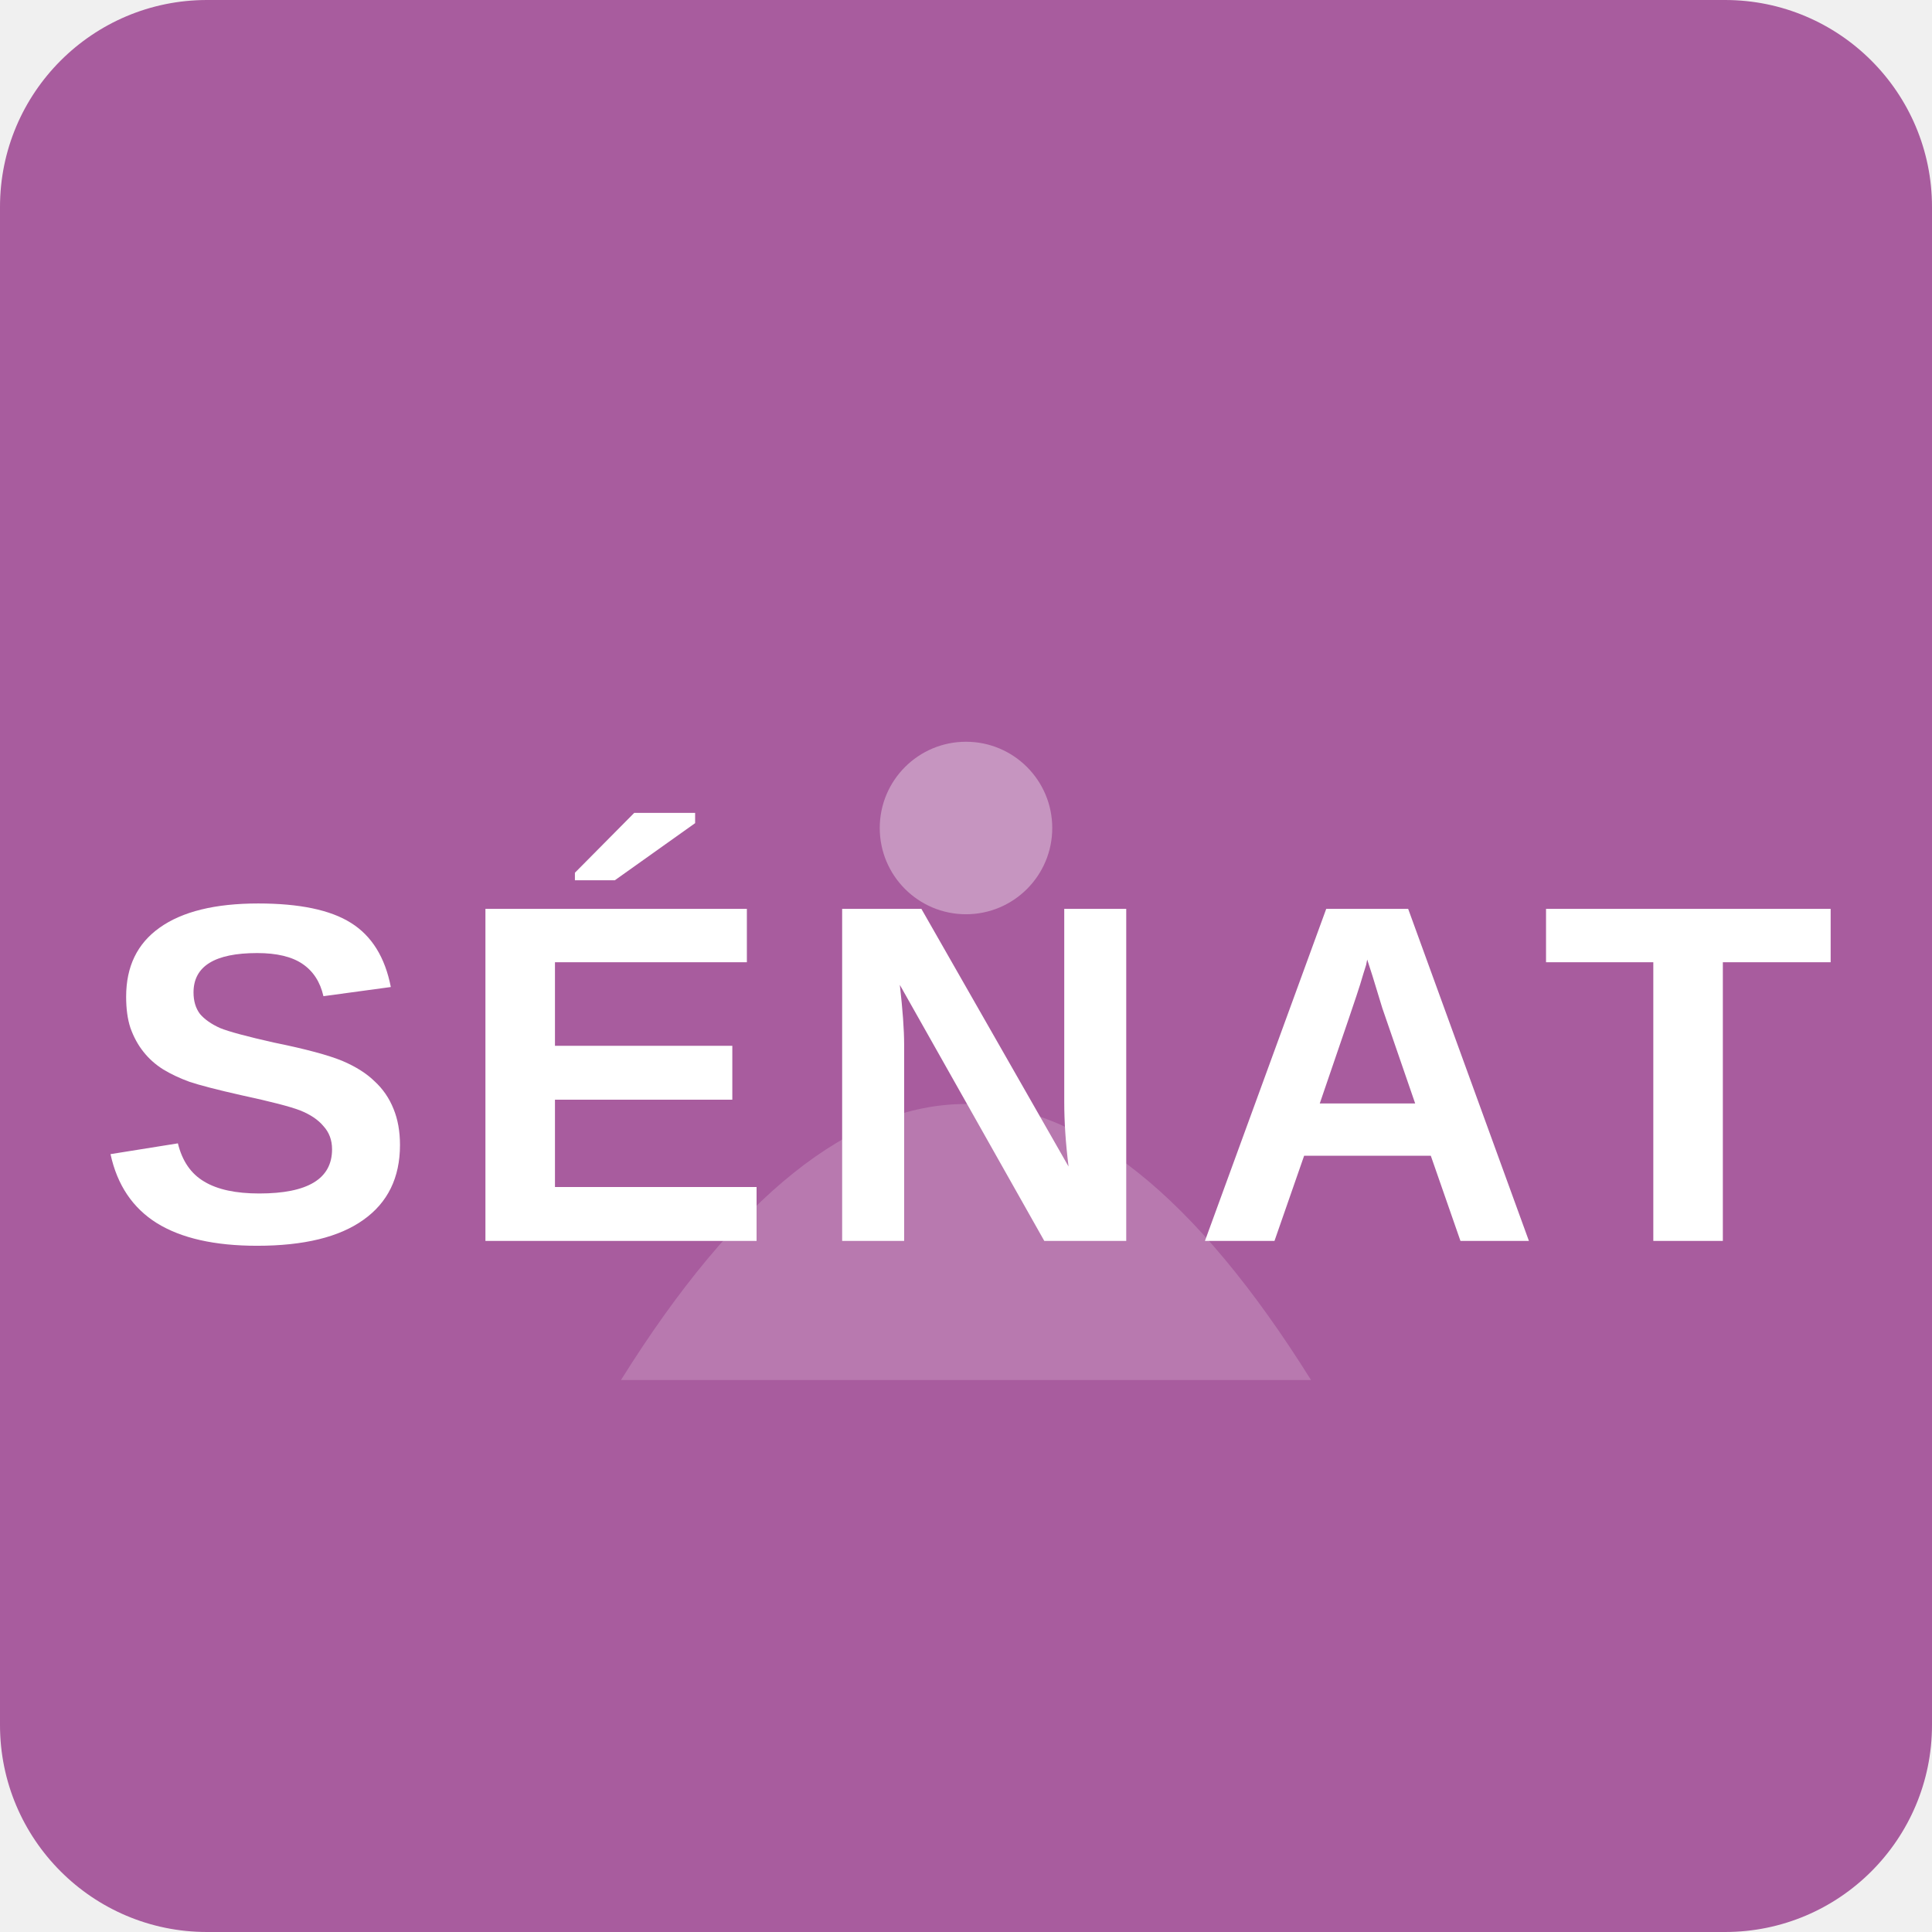
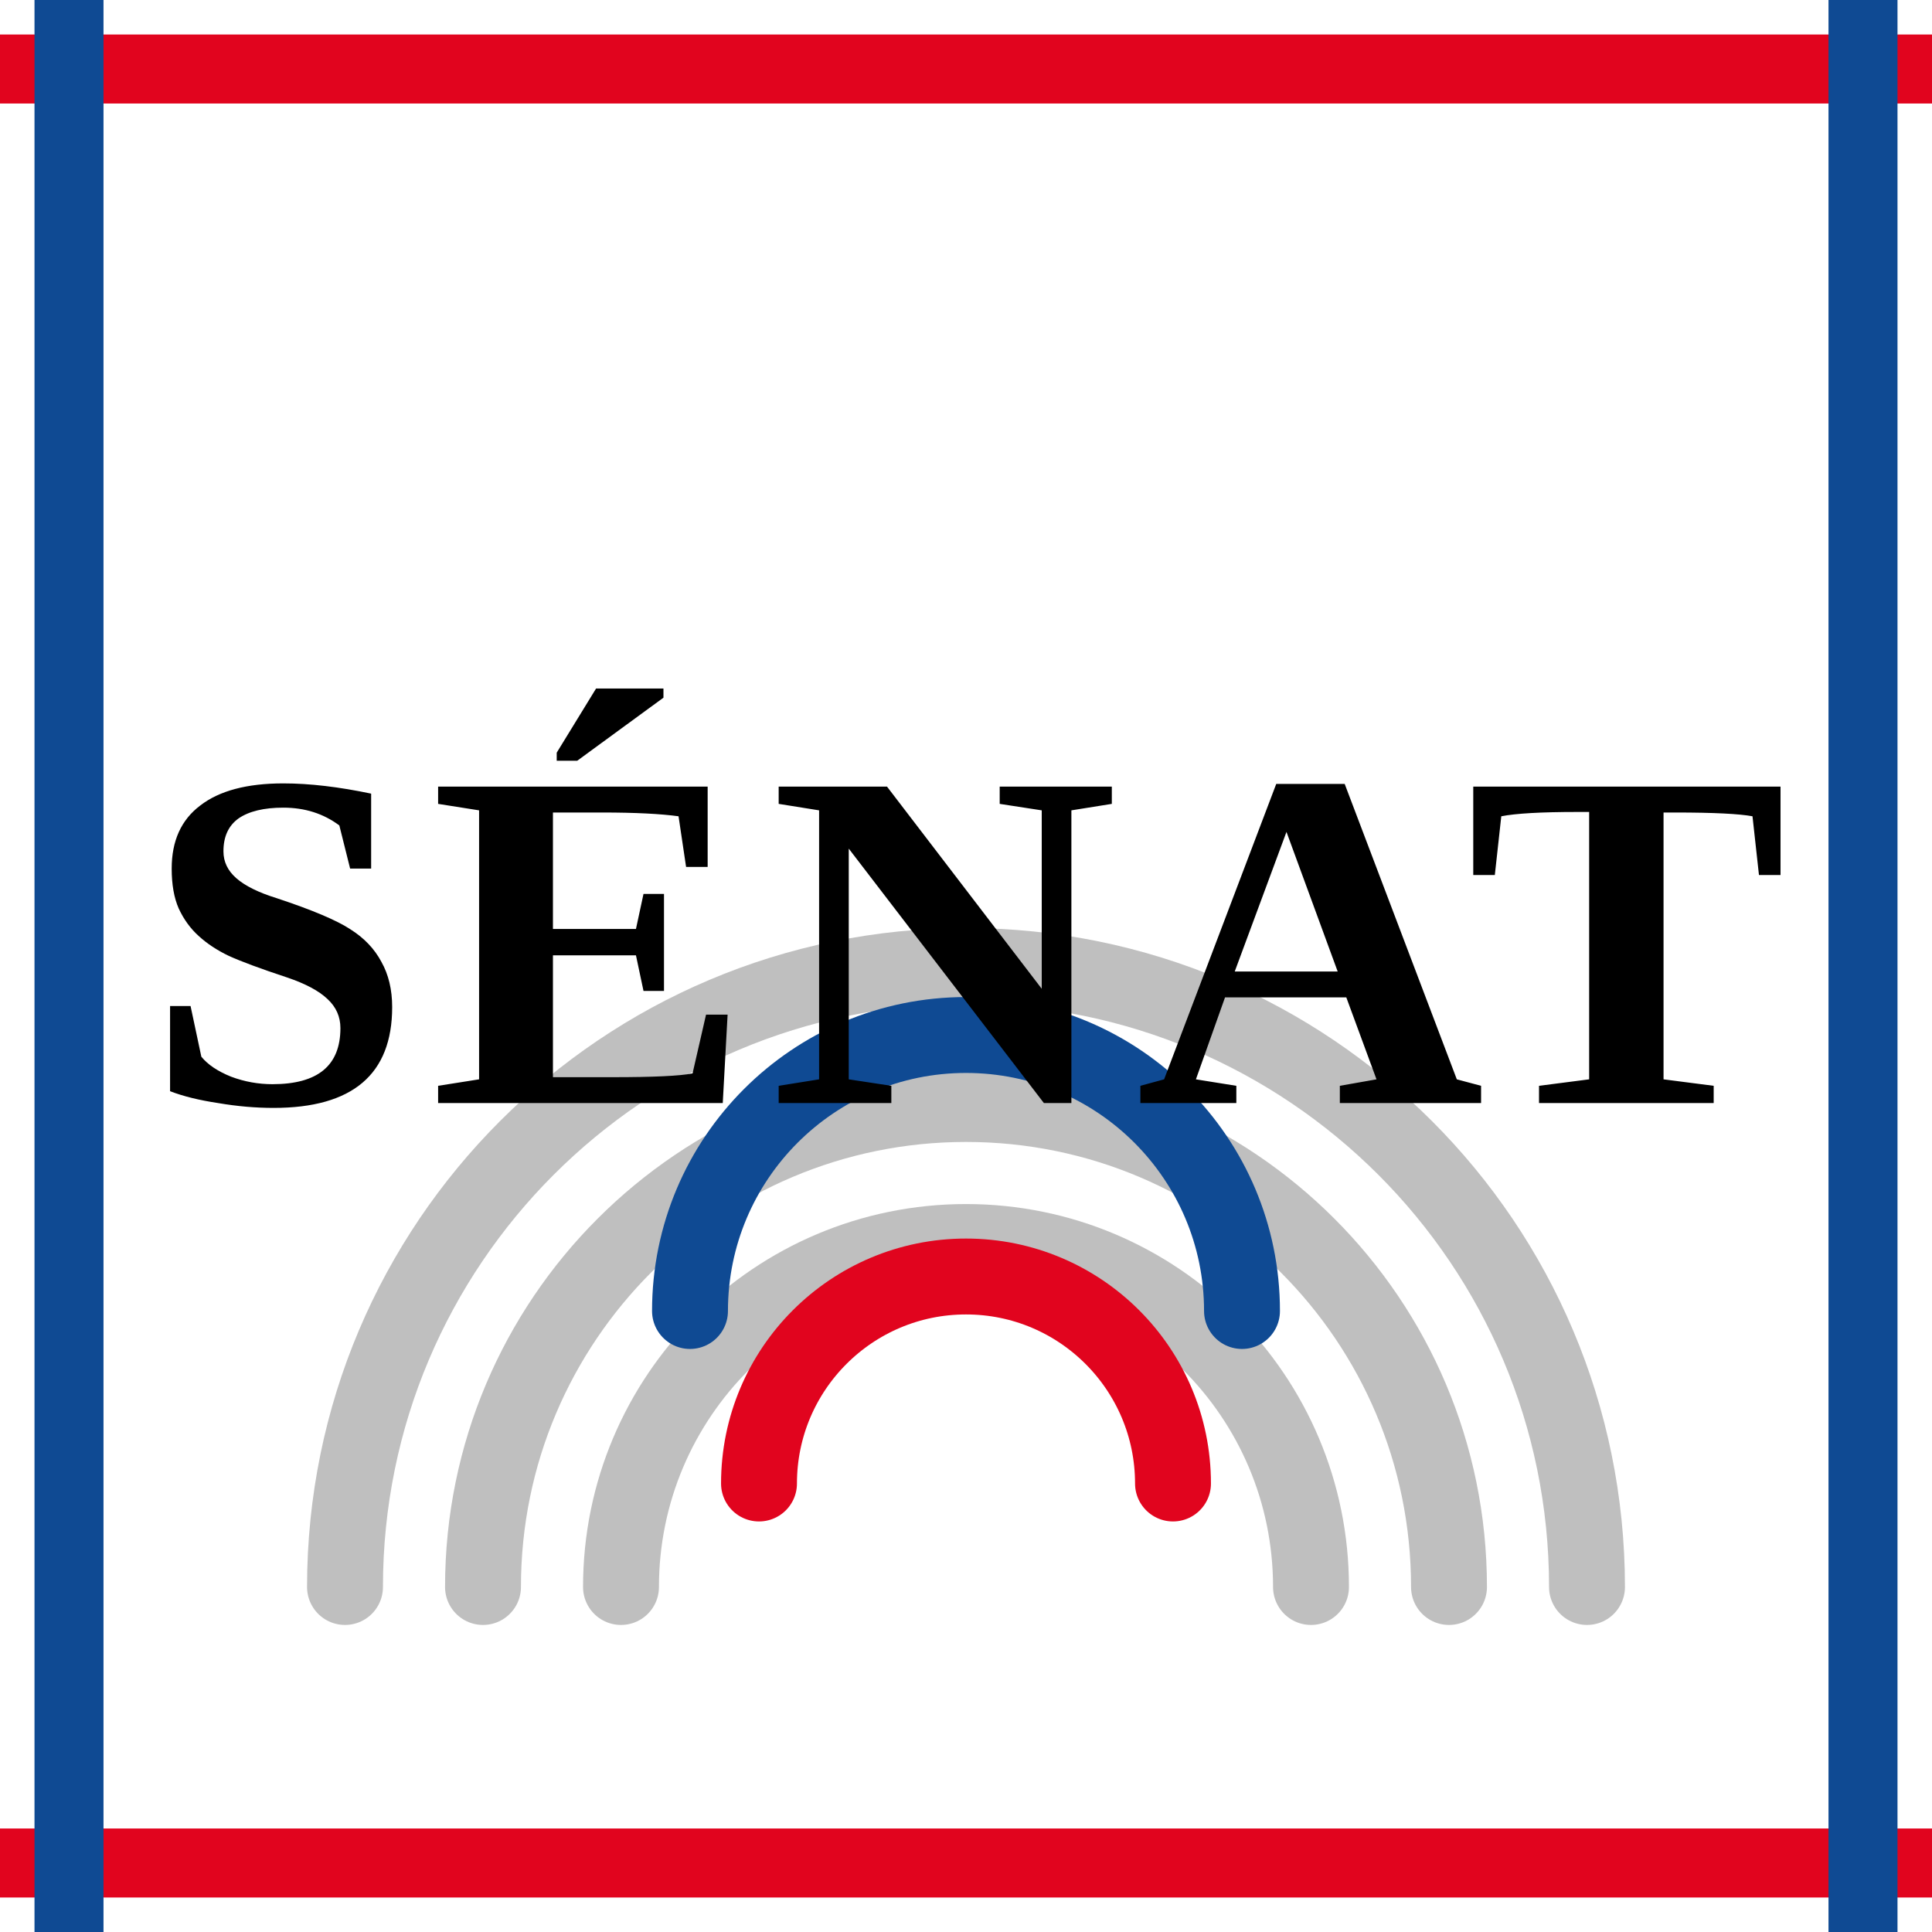
<svg xmlns="http://www.w3.org/2000/svg" viewBox="0 0 56 56" width="56" height="56" role="img" aria-label="Sénat">
-   <rect width="56" height="56" rx="6" fill="#a85c9e" />
-   <path d="M18 40 Q28 24 38 40 Z" fill="#FFFFFF" opacity="0.18" />
-   <circle cx="28" cy="24" r="2.5" fill="#FFFFFF" opacity="0.35" />
-   <text x="28" y="32" text-anchor="middle" dominant-baseline="middle" font-family="Montserrat, Arial, sans-serif" font-size="14" font-weight="900" fill="#FFFFFF" letter-spacing="1">SÉNAT</text>
+   <rect width="56" height="56" fill="#FFFFFF" />
+   <rect x="0" y="1" width="56" height="2" fill="#E1041E" />
+   <rect x="0" y="53" width="56" height="2" fill="#E1041E" />
+   <rect x="1" y="0" width="2" height="56" fill="#0F4A93" />
+   <rect x="53" y="0" width="2" height="56" fill="#0F4A93" />
+   <g fill="none" stroke="#BFBFBF" stroke-width="2.2" stroke-linecap="round">
+     <path d="M 10 46 A 18 18 0 0 1 46 46" />
+     <path d="M 14 46 A 14 14 0 0 1 42 46" />
+     <path d="M 18 46 A 10 10 0 0 1 38 46" />
+   </g>
+   <path d="M 20 38 A 8 8 0 0 1 36 38" fill="none" stroke="#0F4A93" stroke-width="2.2" stroke-linecap="round" />
+   <path d="M 22 43 A 6 6 0 0 1 34 43" fill="none" stroke="#E1041E" stroke-width="2.2" stroke-linecap="round" />
+   <text x="28" y="28" text-anchor="middle" dominant-baseline="middle" font-family="Georgia, 'Times New Roman', serif" font-size="14" font-weight="700" fill="#000000" letter-spacing="0.5">SÉNAT</text>
</svg>
